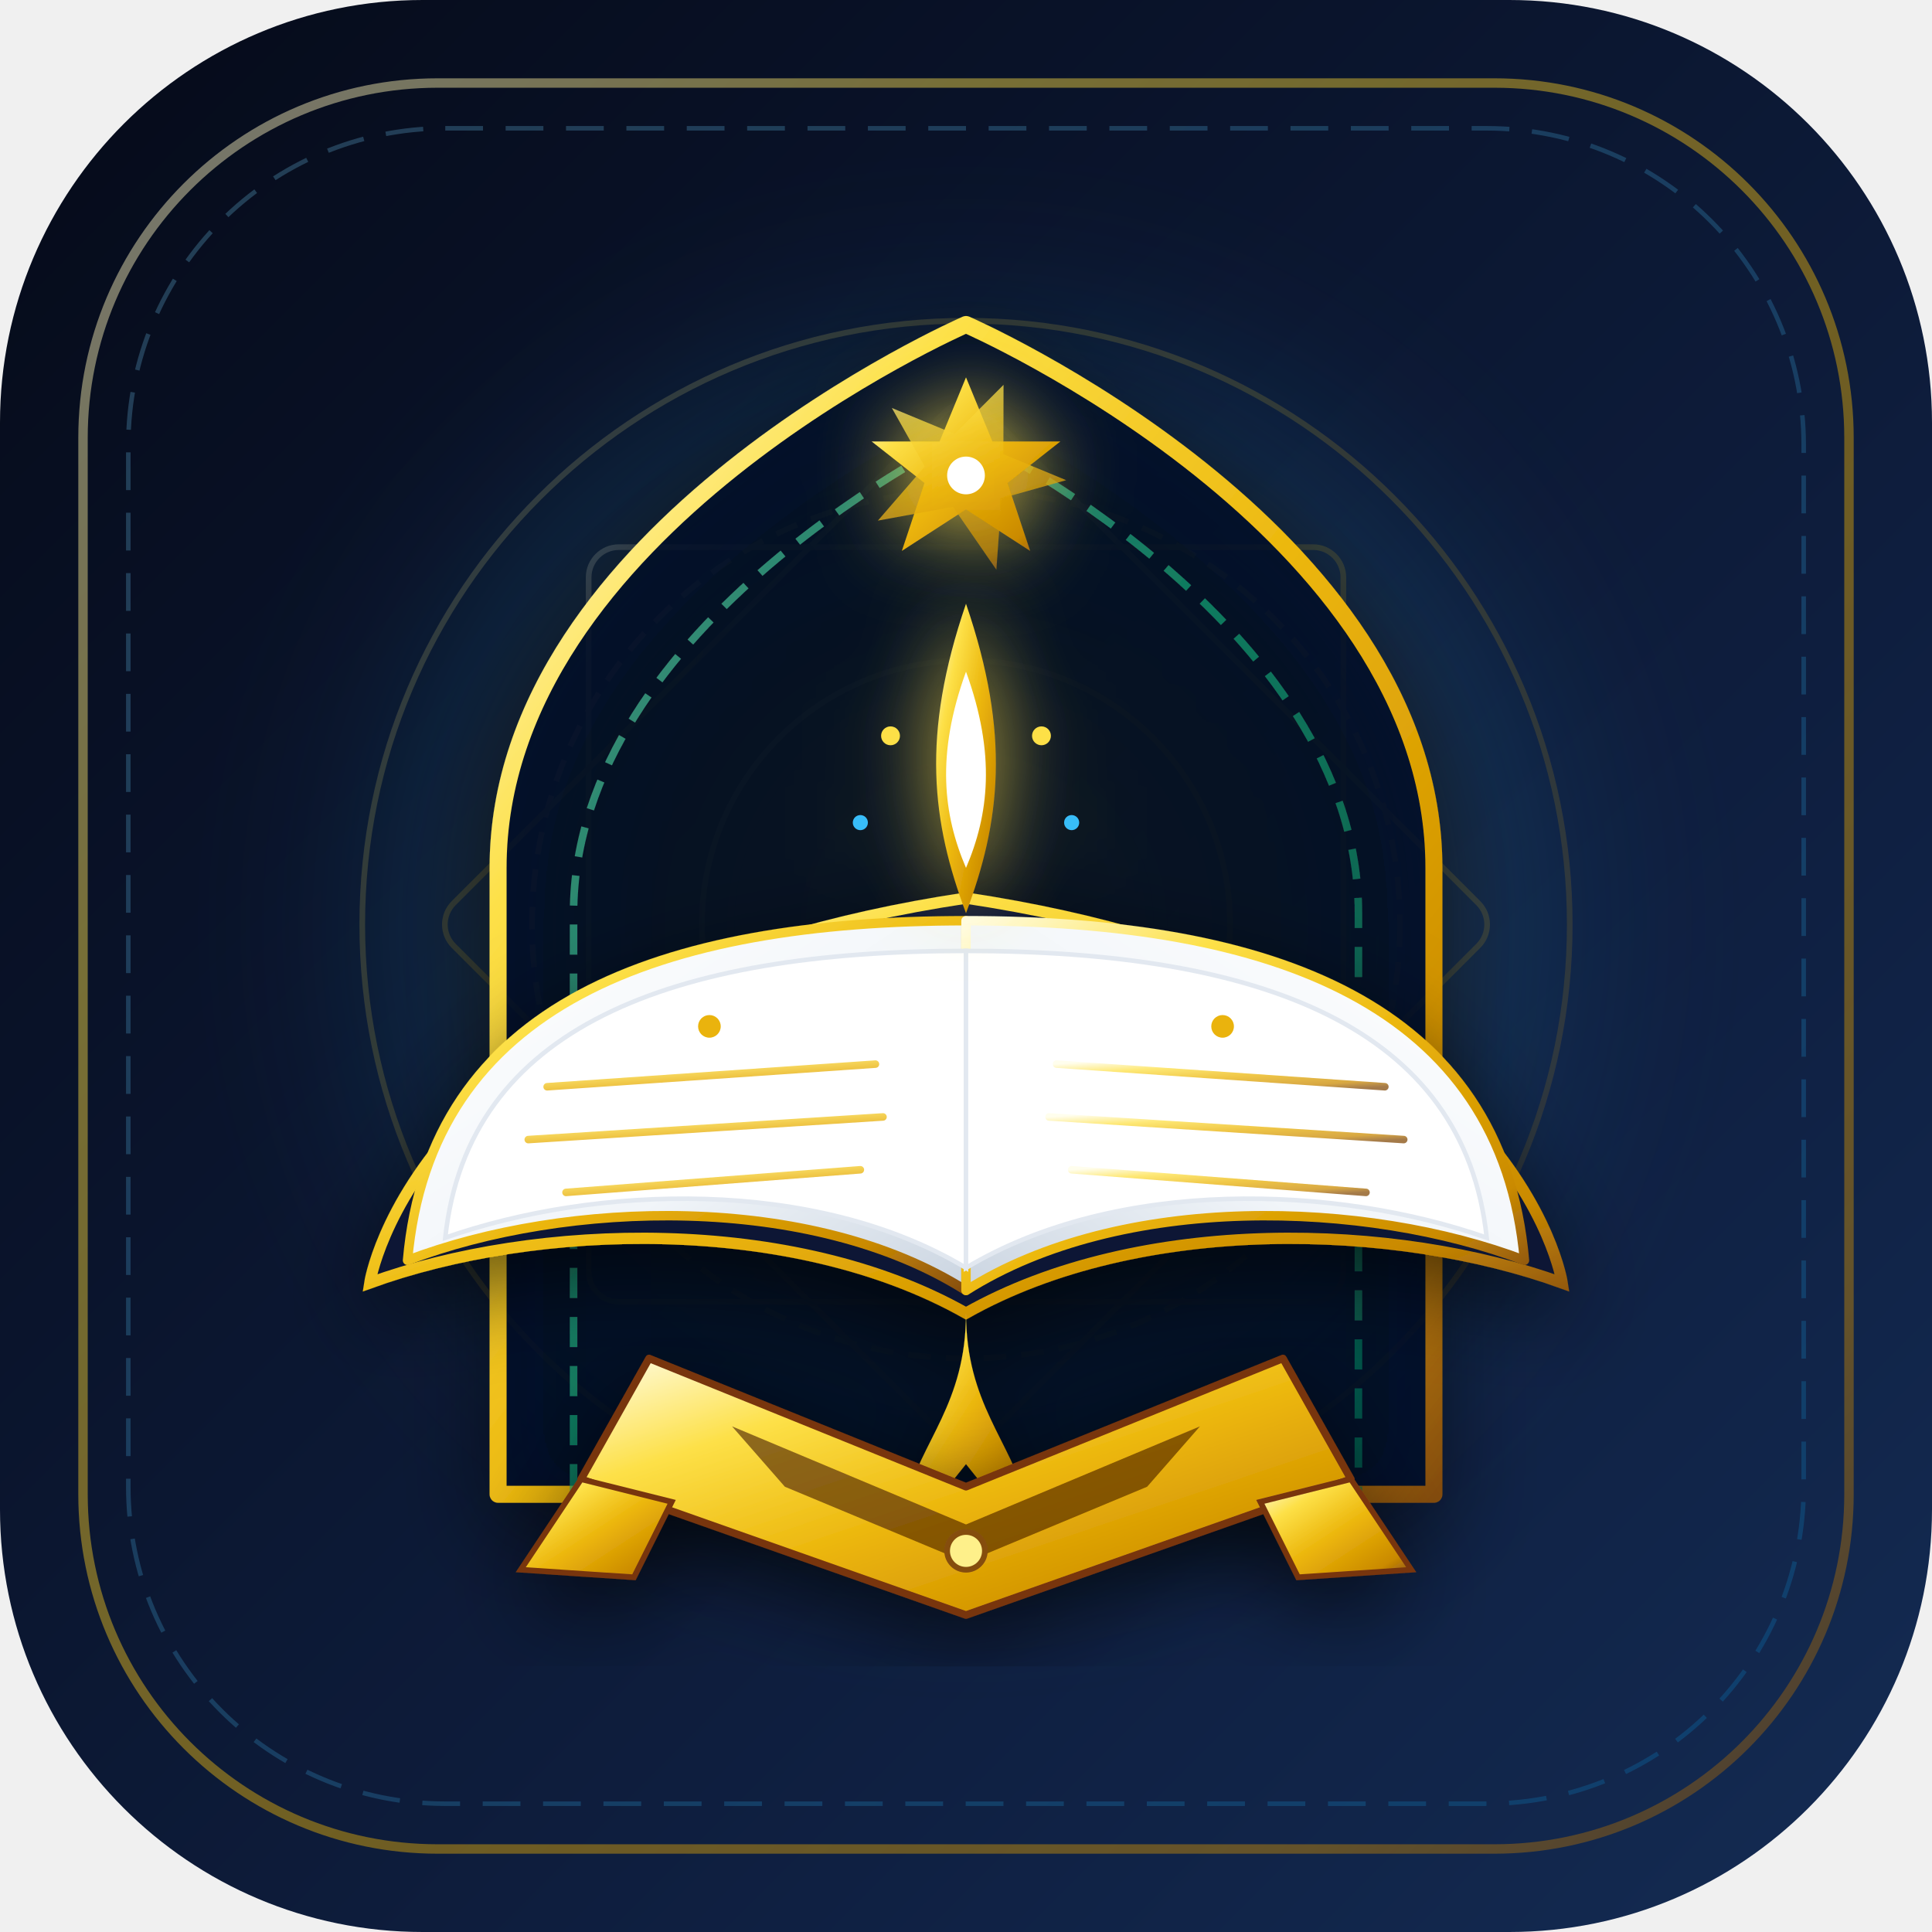
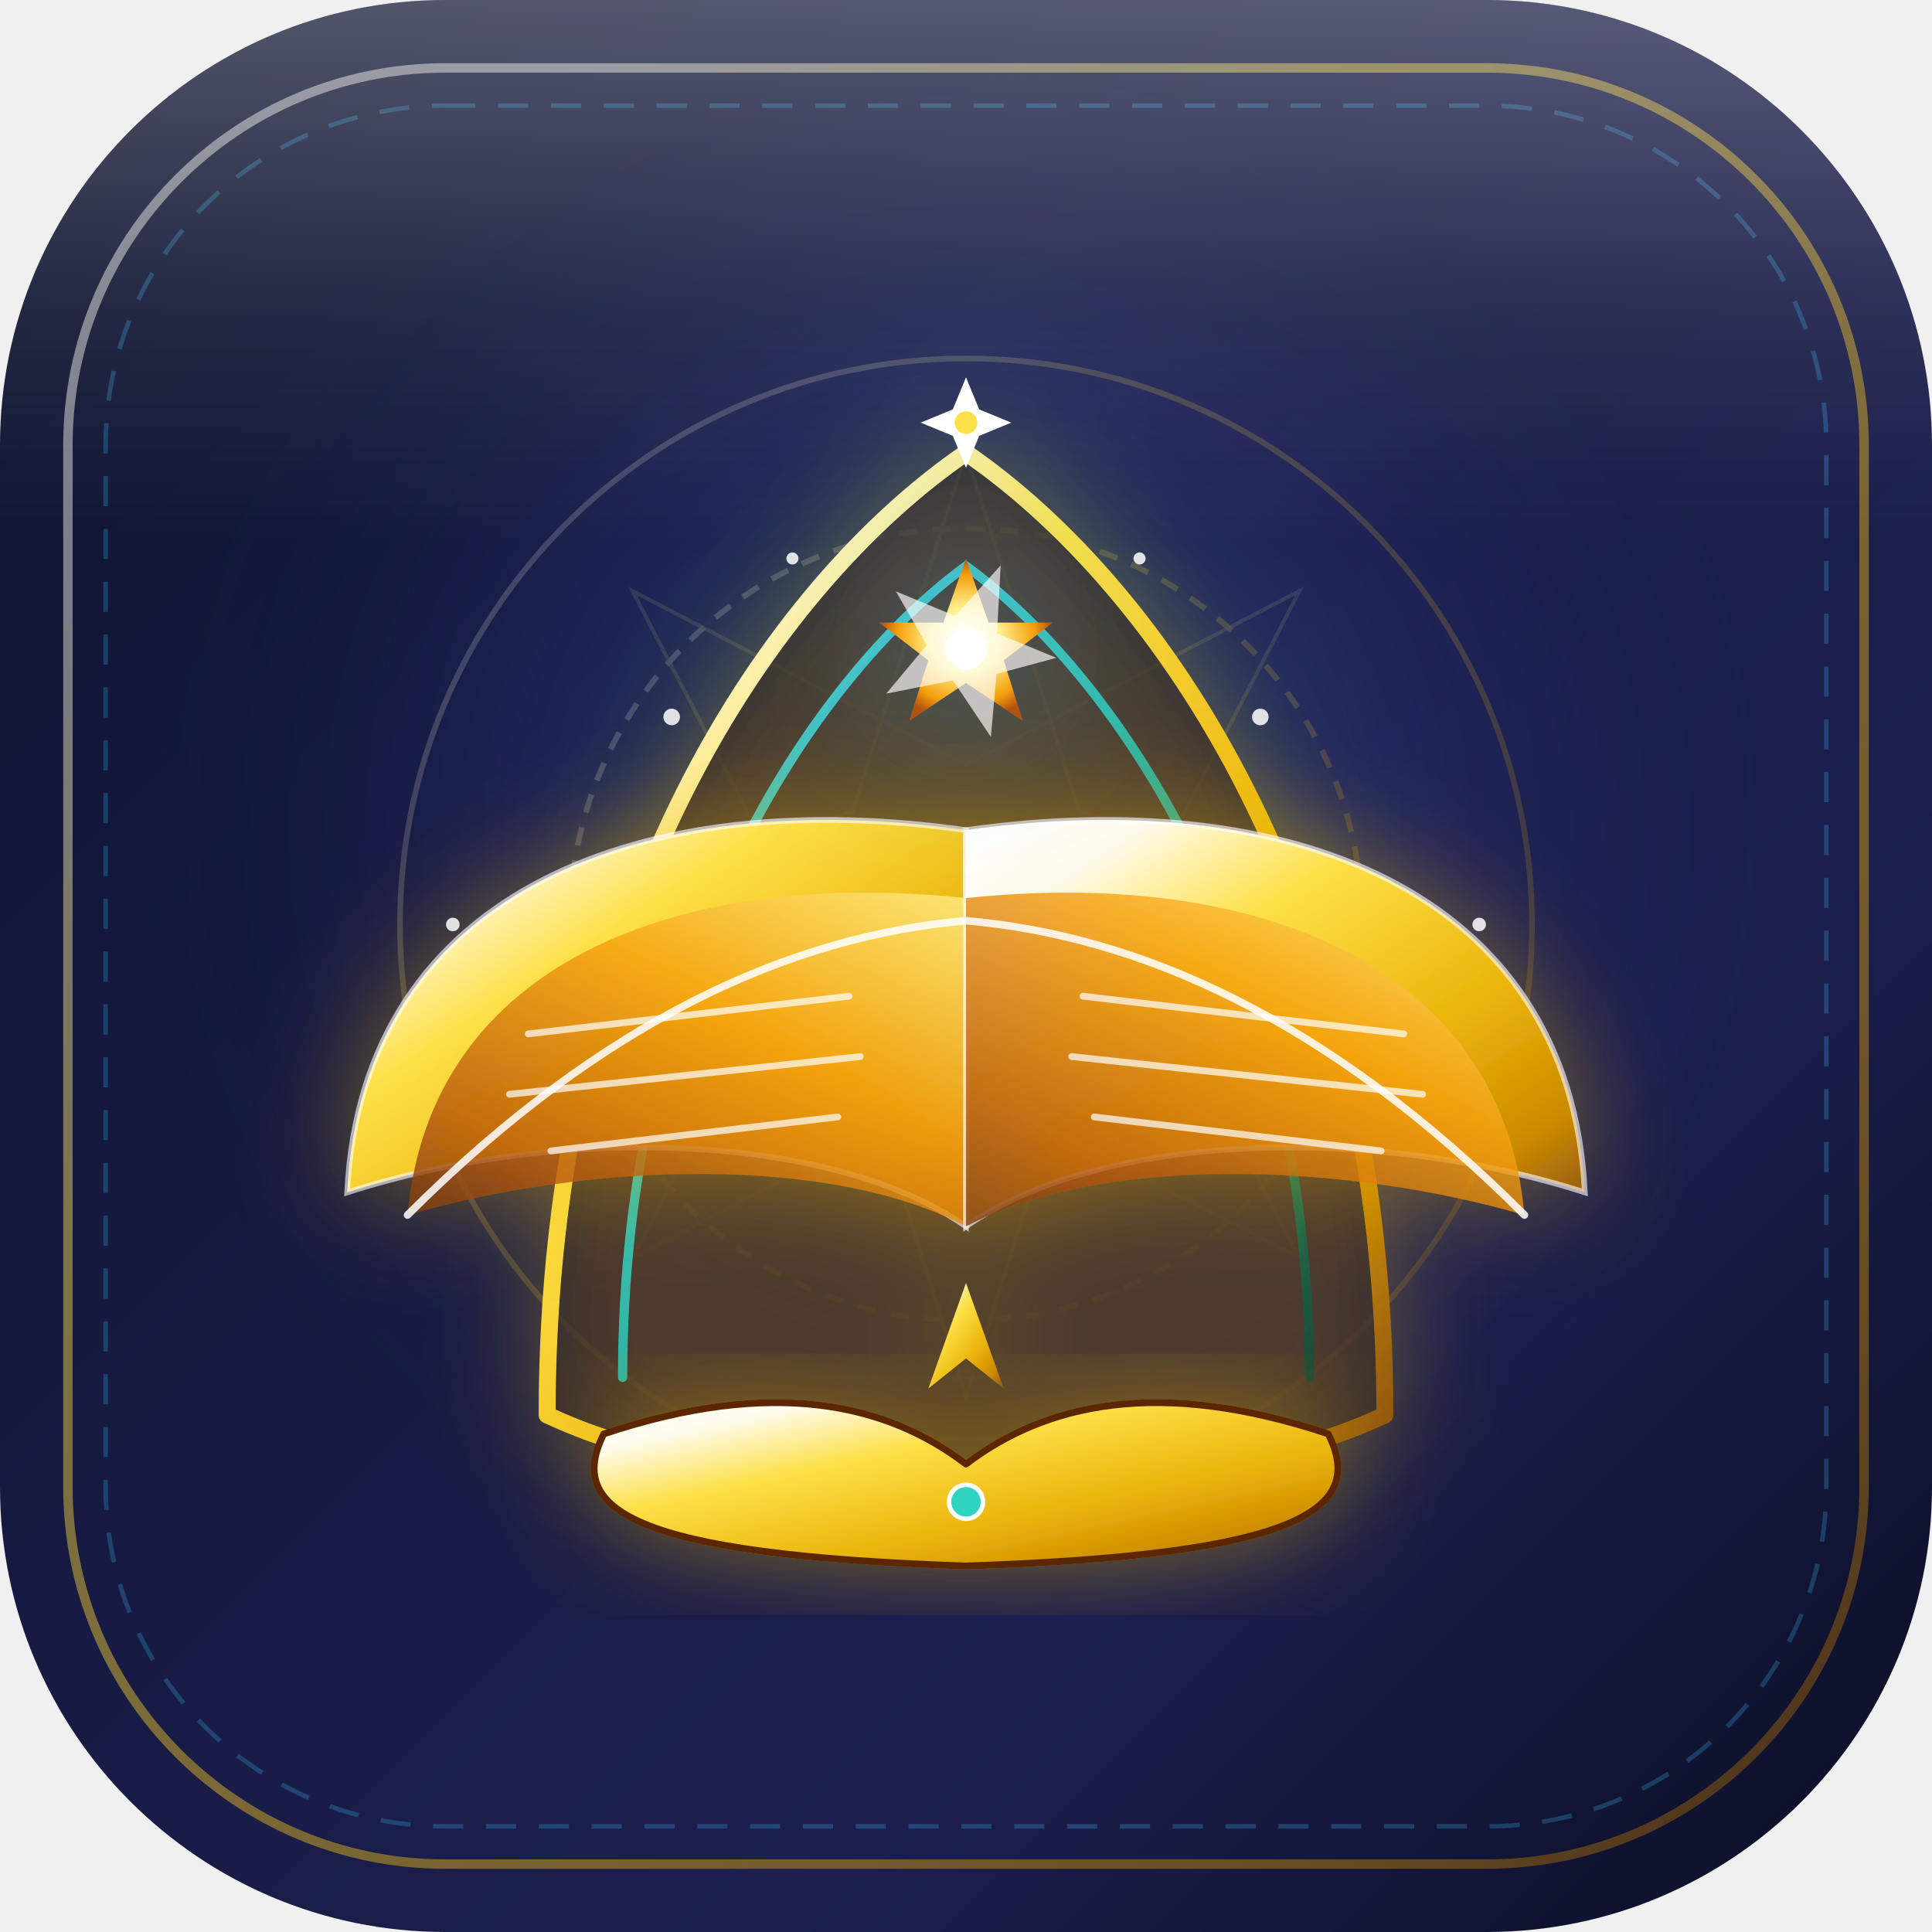
<svg xmlns="http://www.w3.org/2000/svg" viewBox="0 0 512 512" width="100%" height="100%">
  <defs>
    <linearGradient id="bgGrad" x1="0%" y1="0%" x2="100%" y2="100%">
-       <stop offset="0%" stop-color="#050a18" />
-       <stop offset="35%" stop-color="#0a142c" />
-       <stop offset="70%" stop-color="#0f2042" />
-       <stop offset="100%" stop-color="#142c54" />
+       <stop offset="0%" stop-color="#0c122c" />
+       <stop offset="30%" stop-color="#14183d" />
+       <stop offset="70%" stop-color="#1c1f4e" />
+       <stop offset="100%" stop-color="#090d20" />
    </linearGradient>
-     <linearGradient id="goldGrad" x1="0%" y1="0%" x2="100%" y2="100%">
-       <stop offset="0%" stop-color="#fffde7" />
-       <stop offset="25%" stop-color="#fde047" />
-       <stop offset="55%" stop-color="#eab308" />
+     <linearGradient id="glossGrad" x1="0%" y1="0%" x2="0%" y2="100%">
+       <stop offset="0%" stop-color="#ffffff" stop-opacity="0.28" />
+       <stop offset="35%" stop-color="#ffffff" stop-opacity="0.08" />
+       <stop offset="60%" stop-color="#ffffff" stop-opacity="0" />
+     </linearGradient>
+     <linearGradient id="gold24k" x1="0%" y1="0%" x2="100%" y2="100%">
+       <stop offset="0%" stop-color="#ffffff" />
+       <stop offset="15%" stop-color="#fffbeb" />
+       <stop offset="35%" stop-color="#fde047" />
+       <stop offset="65%" stop-color="#eab308" />
      <stop offset="85%" stop-color="#ca8a04" />
      <stop offset="100%" stop-color="#854d0e" />
    </linearGradient>
-     <radialGradient id="centerAura" cx="50%" cy="50%" r="50%">
-       <stop offset="0%" stop-color="#f59e0b" stop-opacity="0.35" />
-       <stop offset="40%" stop-color="#eab308" stop-opacity="0.18" />
-       <stop offset="70%" stop-color="#38bdf8" stop-opacity="0.08" />
-       <stop offset="100%" stop-color="#0a142c" stop-opacity="0" />
+     <linearGradient id="goldReverse" x1="100%" y1="0%" x2="0%" y2="100%">
+       <stop offset="0%" stop-color="#fef08a" />
+       <stop offset="40%" stop-color="#f59e0b" />
+       <stop offset="80%" stop-color="#b45309" />
+       <stop offset="100%" stop-color="#78350f" />
+     </linearGradient>
+     <linearGradient id="emeraldTurquoise" x1="0%" y1="0%" x2="100%" y2="100%">
+       <stop offset="0%" stop-color="#67e8f9" />
+       <stop offset="45%" stop-color="#2dd4bf" />
+       <stop offset="80%" stop-color="#059669" />
+       <stop offset="100%" stop-color="#064e3b" />
+     </linearGradient>
+     <radialGradient id="sunburstGlow" cx="50%" cy="46%" r="52%">
+       <stop offset="0%" stop-color="#fde047" stop-opacity="0.32" />
+       <stop offset="25%" stop-color="#38bdf8" stop-opacity="0.18" />
+       <stop offset="55%" stop-color="#6366f1" stop-opacity="0.10" />
+       <stop offset="100%" stop-color="#0c122c" stop-opacity="0" />
    </radialGradient>
-     <linearGradient id="emeraldGrad" x1="0%" y1="0%" x2="100%" y2="100%">
-       <stop offset="0%" stop-color="#6ee7b7" />
-       <stop offset="50%" stop-color="#10b981" />
-       <stop offset="100%" stop-color="#047857" />
-     </linearGradient>
-     <linearGradient id="cyanGrad" x1="0%" y1="0%" x2="100%" y2="100%">
-       <stop offset="0%" stop-color="#7dd3fc" />
-       <stop offset="100%" stop-color="#0284c7" />
-     </linearGradient>
-     <linearGradient id="pageGradLeft" x1="0%" y1="0%" x2="100%" y2="100%">
+     <radialGradient id="starCore" cx="50%" cy="50%" r="50%">
      <stop offset="0%" stop-color="#ffffff" />
-       <stop offset="60%" stop-color="#f1f5f9" />
-       <stop offset="100%" stop-color="#cbd5e1" />
-     </linearGradient>
-     <linearGradient id="pageGradRight" x1="100%" y1="0%" x2="0%" y2="100%">
-       <stop offset="0%" stop-color="#ffffff" />
-       <stop offset="60%" stop-color="#f1f5f9" />
-       <stop offset="100%" stop-color="#cbd5e1" />
-     </linearGradient>
-     <filter id="shadowDepth" x="-20%" y="-20%" width="140%" height="140%">
-       <feDropShadow dx="0" dy="8" stdDeviation="12" flood-color="#000000" flood-opacity="0.6" />
+       <stop offset="40%" stop-color="#fef08a" />
+       <stop offset="80%" stop-color="#f59e0b" />
+       <stop offset="100%" stop-color="#b45309" />
+     </radialGradient>
+     <filter id="tileShadow" x="-15%" y="-15%" width="130%" height="130%">
+       <feDropShadow dx="0" dy="14" stdDeviation="20" flood-color="#000000" flood-opacity="0.75" />
+       <feDropShadow dx="0" dy="4" stdDeviation="8" flood-color="#020617" flood-opacity="0.5" />
    </filter>
-     <filter id="goldGlow" x="-30%" y="-30%" width="160%" height="160%">
-       <feDropShadow dx="0" dy="0" stdDeviation="10" flood-color="#fde047" flood-opacity="0.75" />
+     <filter id="emblemGlow" x="-30%" y="-30%" width="160%" height="160%">
+       <feDropShadow dx="0" dy="8" stdDeviation="12" flood-color="#000000" flood-opacity="0.5" />
+       <feDropShadow dx="0" dy="0" stdDeviation="14" flood-color="#eab308" flood-opacity="0.45" />
    </filter>
-     <filter id="starGlow" x="-40%" y="-40%" width="180%" height="180%">
-       <feDropShadow dx="0" dy="0" stdDeviation="14" flood-color="#ffffff" flood-opacity="0.9" />
+     <filter id="pureGlow" x="-50%" y="-50%" width="200%" height="200%">
+       <feDropShadow dx="0" dy="0" stdDeviation="10" flood-color="#ffffff" flood-opacity="0.9" />
+       <feDropShadow dx="0" dy="0" stdDeviation="22" flood-color="#38bdf8" flood-opacity="0.6" />
    </filter>
  </defs>
-   <rect width="512" height="512" rx="112" fill="url(#bgGrad)" />
-   <rect x="22" y="22" width="468" height="468" rx="94" fill="none" stroke="url(#goldGrad)" stroke-width="2.5" stroke-opacity="0.45" />
-   <rect x="34" y="34" width="444" height="444" rx="84" fill="none" stroke="url(#cyanGrad)" stroke-width="1.2" stroke-opacity="0.25" stroke-dasharray="10,6" />
-   <circle cx="256" cy="245" r="210" fill="url(#centerAura)" />
-   <g opacity="0.16" stroke="url(#goldGrad)" stroke-width="1.5" fill="none">
-     <circle cx="256" cy="245" r="160" />
-     <circle cx="256" cy="245" r="115" stroke-dasharray="6,4" />
-     <circle cx="256" cy="245" r="70" />
-     <rect x="156" y="145" width="200" height="200" rx="8" />
-     <rect x="156" y="145" width="200" height="200" rx="8" transform="rotate(45 256 245)" />
+   <rect width="512" height="512" rx="118" fill="url(#bgGrad)" />
+   <circle cx="256" cy="235" r="215" fill="url(#sunburstGlow)" />
+   <rect x="18" y="18" width="476" height="476" rx="100" fill="none" stroke="url(#gold24k)" stroke-width="2.5" stroke-opacity="0.45" />
+   <rect x="28" y="28" width="456" height="456" rx="90" fill="none" stroke="#38bdf8" stroke-width="1.2" stroke-opacity="0.25" stroke-dasharray="8,6" />
+   <path d="M 0 118 C 0 52.8 52.8 0 118 0 L 394 0 C 459.2 0 512 52.8 512 118 L 512 240 C 350 200, 162 270, 0 220 Z" fill="url(#glossGrad)" />
+   <g opacity="0.18" stroke="url(#gold24k)" stroke-width="1.5" fill="none">
+     <circle cx="256" cy="245" r="150" />
+     <circle cx="256" cy="245" r="105" stroke-dasharray="5,4" />
+     <polygon points="256,120 286,215 381,245 286,275 256,370 226,275 131,245 226,215" stroke-width="1" />
+     <polygon points="256,120 286,215 381,245 286,275 256,370 226,275 131,245 226,215" transform="rotate(45 256 245)" stroke-width="1" stroke-opacity="0.6" />
  </g>
-   <g filter="url(#shadowDepth)">
-     <path d="M 132 396 L 132 230 C 132 140, 256 86, 256 86 C 256 86, 380 140, 380 230 L 380 396 Z" fill="#071026" fill-opacity="0.8" stroke="url(#goldGrad)" stroke-width="4.5" stroke-linejoin="round" />
-     <path d="M 152 396 L 152 242 C 152 165, 256 115, 256 115 C 256 115, 360 165, 360 242 L 360 396 Z" fill="none" stroke="url(#emeraldGrad)" stroke-width="2" stroke-opacity="0.6" stroke-dasharray="8,5" />
+   <g filter="url(#emblemGlow)">
+     <path d="M 145 375 C 145 240, 205 155, 256 120 C 307 155, 367 240, 367 375 C 345 385, 325 390, 256 390 C 187 390, 167 385, 145 375 Z" fill="#0c1228" fill-opacity="0.75" stroke="url(#gold24k)" stroke-width="4.5" stroke-linejoin="round" />
+     <path d="M 165 365 C 165 255, 215 180, 256 150 C 297 180, 347 255, 347 365" fill="none" stroke="url(#emeraldTurquoise)" stroke-width="2.5" stroke-linecap="round" opacity="0.85" />
  </g>
-   <g transform="translate(256, 126)" filter="url(#goldGlow)">
-     <polygon points="0,-26 7,-9 25,-9 11,2 17,20 0,9 -17,20 -11,2 -25,-9 -7,-9" fill="url(#goldGrad)" />
-     <polygon points="0,-26 7,-9 25,-9 11,2 17,20 0,9 -17,20 -11,2 -25,-9 -7,-9" transform="rotate(22.5)" fill="url(#goldGrad)" opacity="0.75" />
-     <circle cx="0" cy="0" r="5" fill="#ffffff" filter="url(#starGlow)" />
+   <g filter="url(#emblemGlow)">
+     <path d="M 256 325 C 220 300, 148 298, 92 316 C 96 235, 172 208, 256 220 Z" fill="url(#gold24k)" stroke="#ffffff" stroke-width="1.5" stroke-opacity="0.6" />
+     <path d="M 256 325 C 220 306, 156 308, 108 322 C 114 255, 180 230, 256 238 Z" fill="url(#goldReverse)" opacity="0.8" />
+     <path d="M 108 322 C 160 270, 210 248, 256 244" fill="none" stroke="#ffffff" stroke-width="2" stroke-linecap="round" opacity="0.85" />
+     <path d="M 256 325 C 292 300, 364 298, 420 316 C 416 235, 340 208, 256 220 Z" fill="url(#gold24k)" stroke="#ffffff" stroke-width="1.5" stroke-opacity="0.6" />
+     <path d="M 256 325 C 292 306, 356 308, 404 322 C 398 255, 332 230, 256 238 Z" fill="url(#goldReverse)" opacity="0.8" />
+     <path d="M 404 322 C 352 270, 302 248, 256 244" fill="none" stroke="#ffffff" stroke-width="2" stroke-linecap="round" opacity="0.85" />
+     <line x1="256" y1="220" x2="256" y2="350" stroke="url(#gold24k)" stroke-width="5" stroke-linecap="round" />
+     <polygon points="256,340 246,368 256,360 266,368" fill="url(#gold24k)" />
+     <g stroke="#ffffff" stroke-width="1.8" stroke-linecap="round" opacity="0.7">
+       <line x1="140" y1="274" x2="225" y2="264" />
+       <line x1="135" y1="290" x2="228" y2="280" />
+       <line x1="146" y1="305" x2="222" y2="296" />
+       <line x1="287" y1="264" x2="372" y2="274" />
+       <line x1="284" y1="280" x2="377" y2="290" />
+       <line x1="290" y1="296" x2="366" y2="305" />
+     </g>
  </g>
-   <g filter="url(#shadowDepth)">
-     <path d="M 256 348 C 210 322, 142 324, 98 340 C 98 340, 110 260, 256 238 C 402 260, 414 340, 414 340 C 370 324, 302 322, 256 348 Z" fill="#0c1735" stroke="url(#goldGrad)" stroke-width="3" />
-     <path d="M 256 342 C 215 316, 150 318, 108 334 C 114 266, 175 244, 256 244 Z" fill="url(#pageGradLeft)" stroke="url(#goldGrad)" stroke-width="2.5" stroke-linejoin="round" />
-     <path d="M 256 342 C 297 316, 362 318, 404 334 C 398 266, 337 244, 256 244 Z" fill="url(#pageGradRight)" stroke="url(#goldGrad)" stroke-width="2.5" stroke-linejoin="round" />
-     <path d="M 256 336 C 216 312, 158 314, 118 328 C 124 272, 178 252, 256 252 Z" fill="#ffffff" stroke="#e2e8f0" stroke-width="1.2" />
-     <path d="M 256 336 C 296 312, 354 314, 394 328 C 388 272, 334 252, 256 252 Z" fill="#ffffff" stroke="#e2e8f0" stroke-width="1.2" />
-     <path d="M 256 244 L 256 364" stroke="url(#goldGrad)" stroke-width="4.5" stroke-linecap="round" />
-     <path d="M 256 348 C 256 372, 244 382, 240 398 L 248 398 L 256 388 L 264 398 L 272 398 C 268 382, 256 372, 256 348 Z" fill="url(#goldGrad)" />
-     <g stroke="url(#goldGrad)" stroke-width="2" stroke-linecap="round" opacity="0.75">
-       <line x1="145" y1="288" x2="232" y2="282" />
-       <line x1="140" y1="302" x2="234" y2="296" />
-       <line x1="150" y1="316" x2="228" y2="310" />
-       <line x1="280" y1="282" x2="367" y2="288" />
-       <line x1="278" y1="296" x2="372" y2="302" />
-       <line x1="284" y1="310" x2="362" y2="316" />
+   <g filter="url(#pureGlow)">
+     <line x1="256" y1="125" x2="256" y2="215" stroke="url(#gold24k)" stroke-width="3.5" stroke-linecap="round" />
+     <g transform="translate(256, 172)">
+       <polygon points="0,-24 6,-7 23,-7 10,3 15,19 0,9 -15,19 -10,3 -23,-7 -6,-7" fill="url(#starCore)" />
+       <polygon points="0,-24 6,-7 23,-7 10,3 15,19 0,9 -15,19 -10,3 -23,-7 -6,-7" transform="rotate(22.5)" fill="#ffffff" opacity="0.65" />
+       <circle cx="0" cy="0" r="5.5" fill="#ffffff" />
    </g>
-     <circle cx="188" cy="272" r="3" fill="#eab308" />
-     <circle cx="324" cy="272" r="3" fill="#eab308" />
+     <g transform="translate(256, 112)">
+       <polygon points="0,-12 3.5,-3.5 12,0 3.5,3.5 0,12 -3.5,3.5 -12,0 -3.5,-3.5" fill="#ffffff" />
+       <circle cx="0" cy="0" r="3" fill="#fde047" />
+     </g>
  </g>
-   <g filter="url(#goldGlow)">
-     <path d="M 256 160 C 244 195, 247 218, 256 242 C 265 218, 268 195, 256 160 Z" fill="url(#goldGrad)" />
-     <path d="M 256 178 C 248 200, 250 216, 256 230 C 262 216, 264 200, 256 178 Z" fill="#ffffff" />
-     <circle cx="236" cy="195" r="2.5" fill="#fde047" />
-     <circle cx="276" cy="195" r="2.5" fill="#fde047" />
-     <circle cx="228" cy="218" r="2" fill="#38bdf8" />
-     <circle cx="284" cy="218" r="2" fill="#38bdf8" />
+   <g filter="url(#emblemGlow)">
+     <path d="M 160 380 C 205 365, 235 372, 256 388 C 277 372, 307 365, 352 380 C 362 400, 345 412, 256 415 C 167 412, 150 400, 160 380 Z" fill="url(#gold24k)" stroke="#5c2602" stroke-width="1.8" stroke-linejoin="round" />
+     <circle cx="256" cy="398" r="4.5" fill="#2dd4bf" stroke="#ffffff" stroke-width="1.2" />
  </g>
-   <g filter="url(#shadowDepth)">
-     <path d="M 172 360 L 256 394 L 340 360 L 358 392 L 256 428 L 154 392 Z" fill="url(#goldGrad)" stroke="#78350f" stroke-width="2" stroke-linejoin="round" />
-     <path d="M 194 378 L 256 404 L 318 378 L 304 394 L 256 414 L 208 394 Z" fill="#451a03" opacity="0.6" />
-     <path d="M 154 392 L 138 416 L 168 418 L 178 398 Z" fill="url(#goldGrad)" stroke="#78350f" stroke-width="1.5" />
-     <path d="M 358 392 L 374 416 L 344 418 L 334 398 Z" fill="url(#goldGrad)" stroke="#78350f" stroke-width="1.5" />
-     <circle cx="256" cy="411" r="5" fill="#fef08a" stroke="#854d0e" stroke-width="1.5" />
+   <g fill="#ffffff" opacity="0.85">
+     <circle cx="178" cy="190" r="2.2" filter="url(#pureGlow)" />
+     <circle cx="334" cy="190" r="2.2" filter="url(#pureGlow)" />
+     <circle cx="210" cy="148" r="1.6" />
+     <circle cx="302" cy="148" r="1.6" />
+     <circle cx="120" cy="245" r="1.8" />
+     <circle cx="392" cy="245" r="1.8" />
  </g>
</svg>
